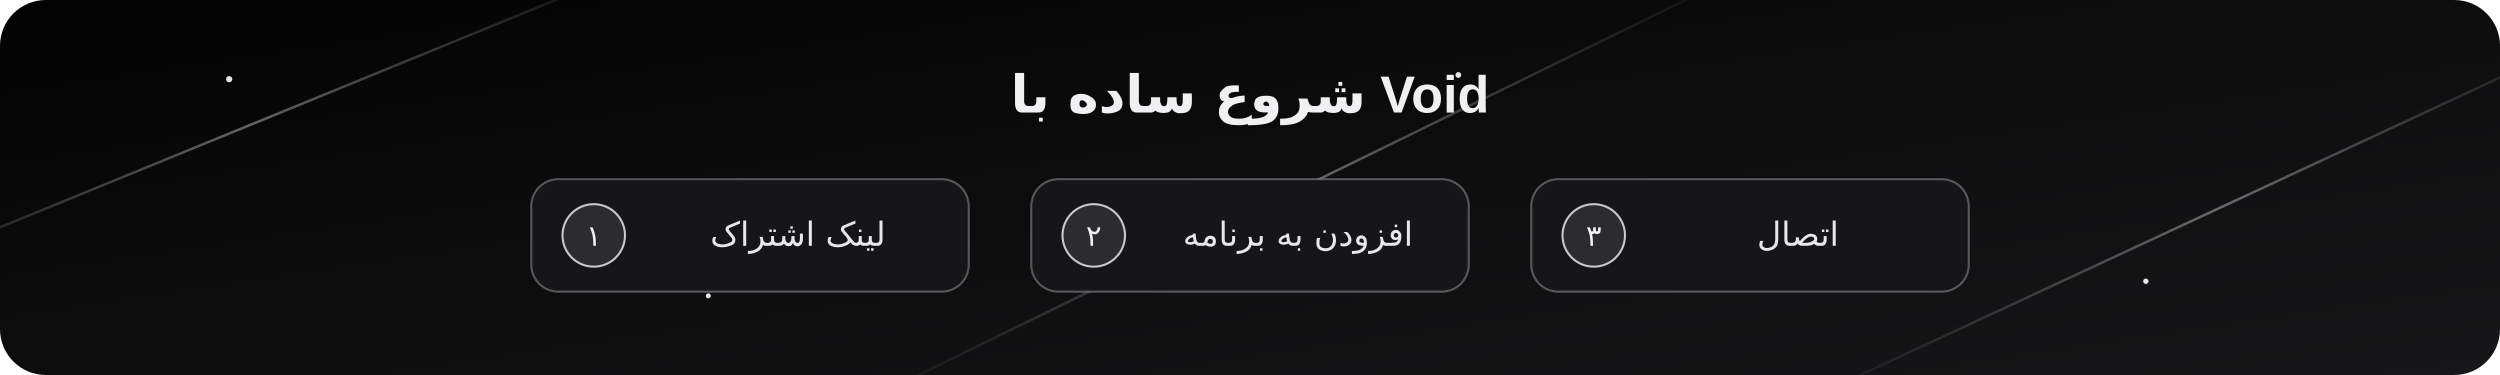
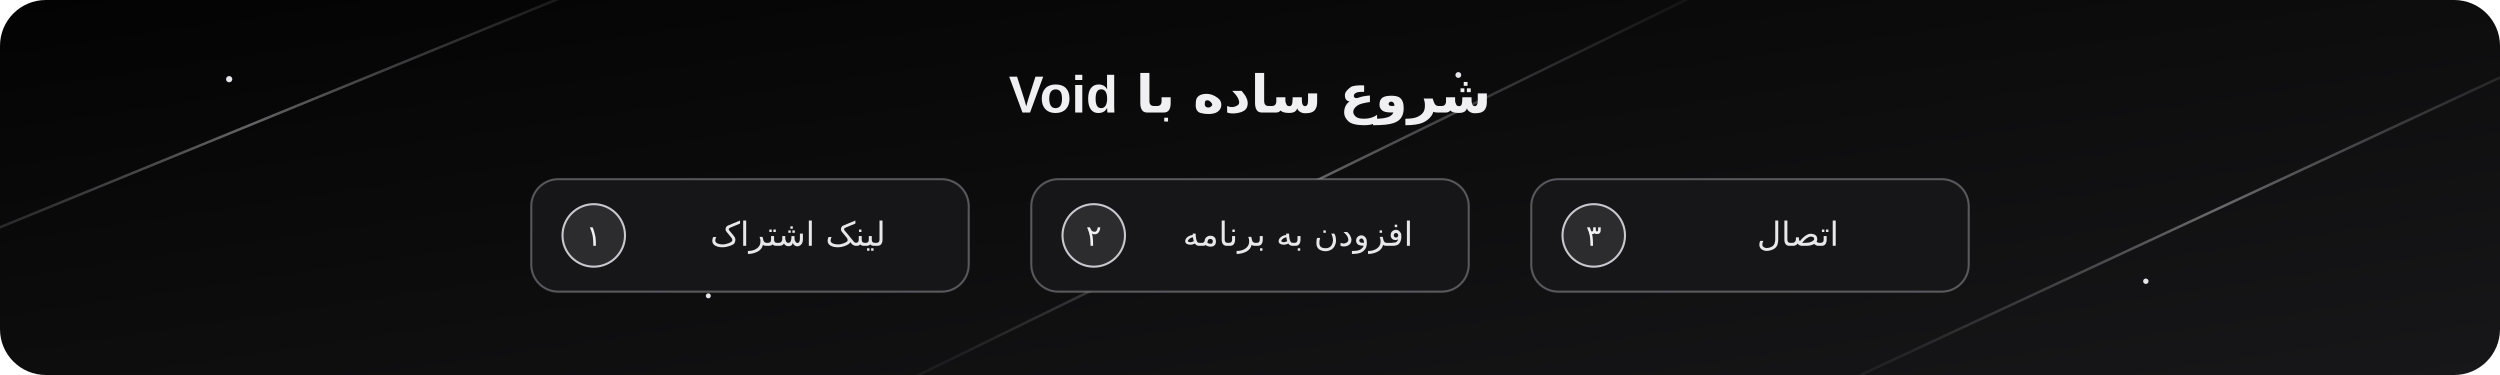
<svg xmlns="http://www.w3.org/2000/svg" width="1200" height="180" viewBox="0 0 1200 180" role="img" aria-labelledby="title desc">
  <defs>
    <linearGradient id="bg" x1="0" y1="0" x2="1" y2="1">
      <stop stop-color="#030303" />
      <stop offset="1" stop-color="#171719" />
    </linearGradient>
    <linearGradient id="shine">
      <stop stop-color="#88888f" stop-opacity="0" />
      <stop offset=".5" stop-color="#eeeeF2" stop-opacity=".8" />
      <stop offset="1" stop-color="#88888f" stop-opacity="0" />
    </linearGradient>
  </defs>
  <rect width="1200" height="180" rx="22" fill="url(#bg)" />
  <g fill="none" stroke="url(#shine)" stroke-width="1.2" opacity=".5">
    <path d="M-100 150 L340 -30">
      <animateTransform attributeName="transform" type="translate" values="0 0; 90 0; 0 0" dur="9s" repeatCount="indefinite" />
    </path>
    <path d="M400 200 L850 -20">
      <animateTransform attributeName="transform" type="translate" values="0 0; -80 0; 0 0" dur="12s" repeatCount="indefinite" />
    </path>
    <path d="M850 200 L1280 0">
      <animateTransform attributeName="transform" type="translate" values="0 0; -60 0; 0 0" dur="10s" repeatCount="indefinite" />
    </path>
  </g>
  <g fill="#e5e5ea">
    <circle cx="110" cy="38" r="1.5">
      <animate attributeName="opacity" values=".2;1;.2" dur="3s" repeatCount="indefinite" />
    </circle>
    <circle cx="340" cy="142" r="1.2">
      <animate attributeName="opacity" values=".8;.15;.8" dur="4s" repeatCount="indefinite" />
    </circle>
    <circle cx="700" cy="36" r="1.4">
      <animate attributeName="opacity" values=".15;.9;.15" dur="3.6s" repeatCount="indefinite" />
    </circle>
    <circle cx="1030" cy="135" r="1.3">
      <animate attributeName="opacity" values=".9;.2;.9" dur="4.5s" repeatCount="indefinite" />
    </circle>
  </g>
-   <g font-family="Vazirmatn,Tahoma,Arial,sans-serif">
+   <g font-family="Vazirmatn,Tahoma,Arial,sans-serif" direction="rtl" unicode-bidi="plaintext">
    <text x="600" y="54" fill="#f0f0f2" font-size="25" font-weight="700" text-anchor="middle">شروع ساده با Void</text>
    <g transform="translate(255 86)">
      <rect width="210" height="54" rx="13" fill="#161618" stroke="#85858d" stroke-opacity=".6" />
      <circle cx="30" cy="27" r="15" fill="#d5d5dc" fill-opacity=".12" stroke="#c8c8cf" />
      <text x="30" y="32" fill="#f1f1f3" font-size="14" text-anchor="middle">۱</text>
      <text x="128" y="32" fill="#e8e8eb" font-size="16" text-anchor="middle">لینک اشتراک</text>
    </g>
    <g transform="translate(495 86)">
      <rect width="210" height="54" rx="13" fill="#161618" stroke="#85858d" stroke-opacity=".6" />
      <circle cx="30" cy="27" r="15" fill="#d5d5dc" fill-opacity=".12" stroke="#c8c8cf" />
      <text x="30" y="32" fill="#f1f1f3" font-size="14" text-anchor="middle">۲</text>
      <text x="128" y="32" fill="#e8e8eb" font-size="16" text-anchor="middle">افزودن به برنامه</text>
    </g>
    <g transform="translate(735 86)">
      <rect width="210" height="54" rx="13" fill="#161618" stroke="#85858d" stroke-opacity=".6" />
      <circle cx="30" cy="27" r="15" fill="#d5d5dc" fill-opacity=".12" stroke="#c8c8cf" />
      <text x="30" y="32" fill="#f1f1f3" font-size="14" text-anchor="middle">۳</text>
      <text x="128" y="32" fill="#e8e8eb" font-size="16" text-anchor="middle">اتصال</text>
    </g>
  </g>
</svg>
